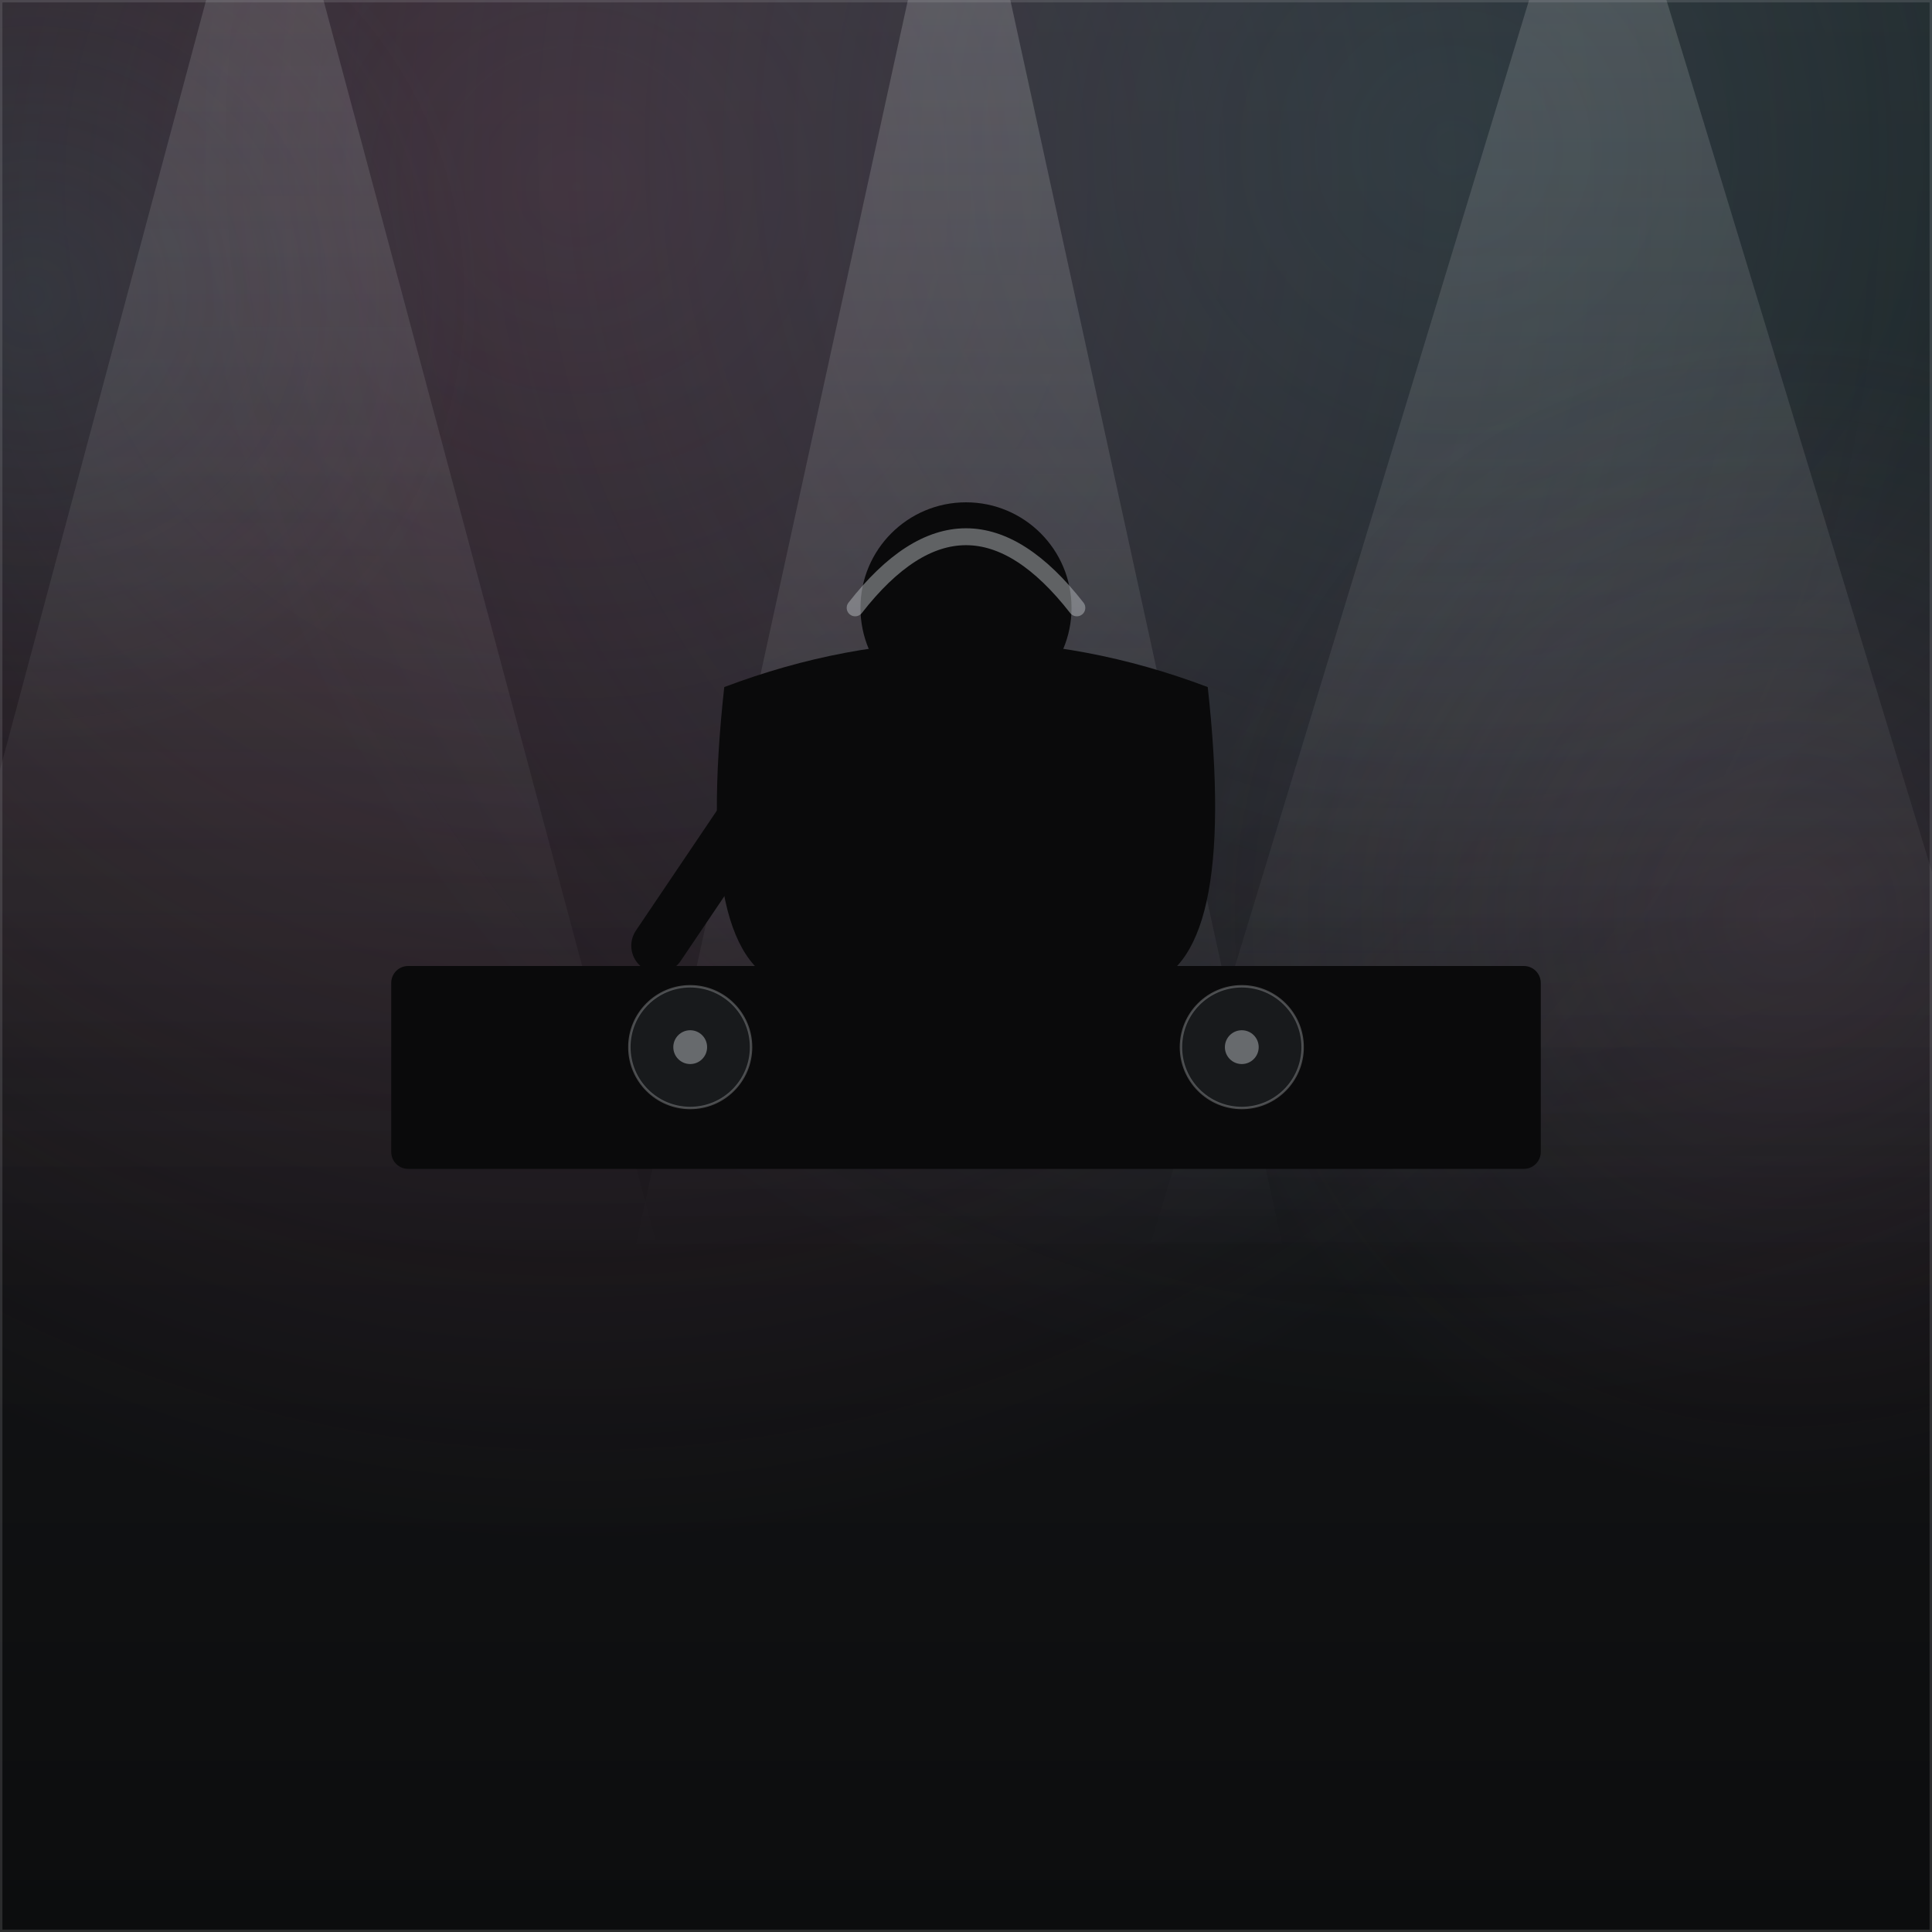
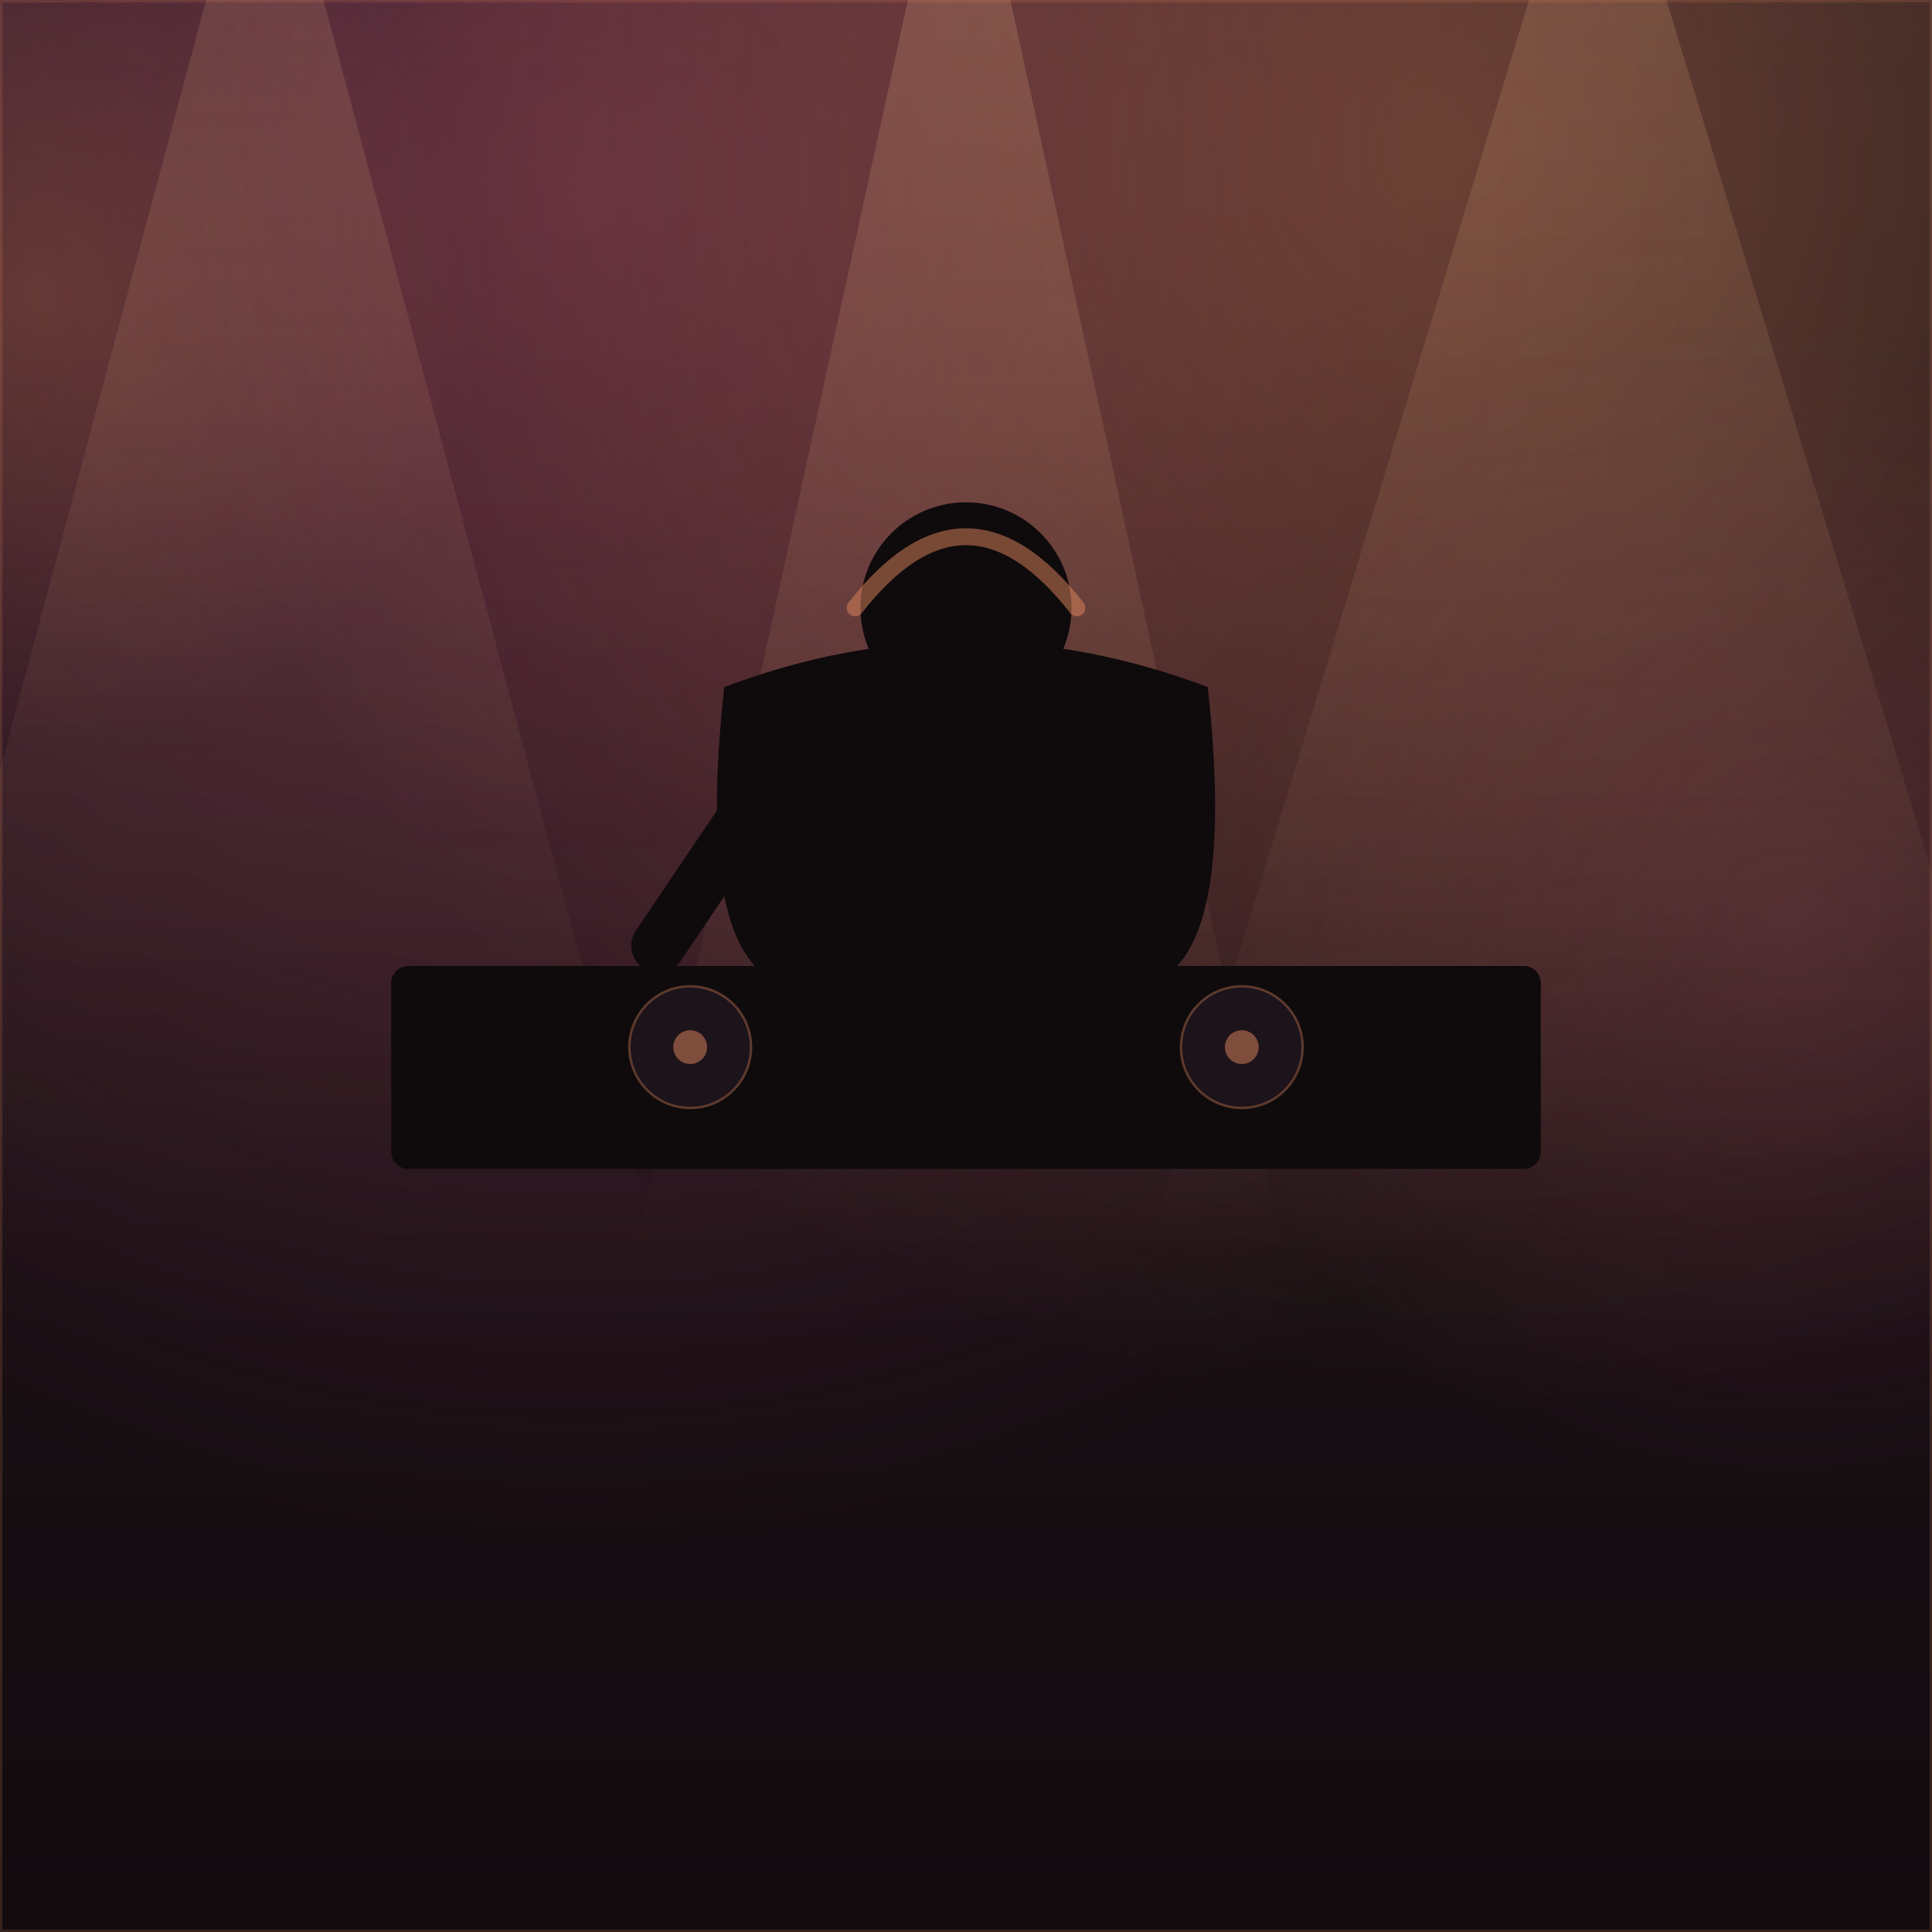
<svg xmlns="http://www.w3.org/2000/svg" viewBox="0 0 800 800" width="800" height="800">
  <defs>
    <filter id="soft">
      <feGaussianBlur stdDeviation="1.1" />
    </filter>
    <filter id="softer">
      <feGaussianBlur stdDeviation="2.4" />
    </filter>
    <radialGradient id="glowM" cx="30%" cy="10%" r="70%">
-       <stop offset="0%" stop-color="#7A4A63" stop-opacity="0.4" />
-       <stop offset="100%" stop-color="#7A4A63" stop-opacity="0" />
+       <stop offset="0%" stop-color="#B54A6E" stop-opacity="0.4" />
+       <stop offset="100%" stop-color="#B54A6E" stop-opacity="0" />
    </radialGradient>
    <radialGradient id="glowC" cx="75%" cy="8%" r="65%">
-       <stop offset="0%" stop-color="#3E6B72" stop-opacity="0.32" />
-       <stop offset="100%" stop-color="#3E6B72" stop-opacity="0" />
+       <stop offset="0%" stop-color="#D98B4A" stop-opacity="0.32" />
+       <stop offset="100%" stop-color="#D98B4A" stop-opacity="0" />
    </radialGradient>
    <linearGradient id="bg" x1="0%" y1="0%" x2="0%" y2="100%">
-       <stop offset="0%" stop-color="#1F2124" />
-       <stop offset="45%" stop-color="#151618" />
-       <stop offset="100%" stop-color="#0C0D0E" />
+       <stop offset="0%" stop-color="#241720" />
+       <stop offset="45%" stop-color="#1B1116" />
+       <stop offset="100%" stop-color="#120B0E" />
    </linearGradient>
  </defs>
  <rect width="800" height="800" fill="url(#bg)" />
  <rect width="800" height="800" fill="url(#glowM)" />
  <rect width="800" height="800" fill="url(#glowC)" />
  <defs>
    <radialGradient id="haze0739" cx="50%" cy="50%" r="50%">
-       <stop offset="0%" stop-color="#7A4A63" stop-opacity="0.22" />
-       <stop offset="100%" stop-color="#7A4A63" stop-opacity="0" />
+       <stop offset="0%" stop-color="#B54A6E" stop-opacity="0.22" />
+       <stop offset="100%" stop-color="#B54A6E" stop-opacity="0" />
    </radialGradient>
  </defs>
  <circle cx="739.9" cy="379.4" r="244.0" fill="url(#haze0739)" />
  <defs>
    <radialGradient id="haze113" cx="50%" cy="50%" r="50%">
-       <stop offset="0%" stop-color="#3E6B72" stop-opacity="0.22" />
-       <stop offset="100%" stop-color="#3E6B72" stop-opacity="0" />
+       <stop offset="0%" stop-color="#D98B4A" stop-opacity="0.22" />
+       <stop offset="100%" stop-color="#D98B4A" stop-opacity="0" />
    </radialGradient>
  </defs>
  <circle cx="13.7" cy="122.7" r="186.5" fill="url(#haze113)" />
  <defs>
    <linearGradient id="beam0109" x1="0" y1="0" x2="0" y2="1">
-       <stop offset="0%" stop-color="#E4E5E7" stop-opacity="0.16" />
-       <stop offset="100%" stop-color="#E4E5E7" stop-opacity="0" />
+       <stop offset="0%" stop-color="#F3B98C" stop-opacity="0.16" />
+       <stop offset="100%" stop-color="#F3B98C" stop-opacity="0" />
    </linearGradient>
  </defs>
  <polygon points="93.4,-30 125.9,-30 273.2,520.0 -53.9,520.0" fill="url(#beam0109)" />
  <defs>
    <linearGradient id="beam1397" x1="0" y1="0" x2="0" y2="1">
-       <stop offset="0%" stop-color="#E4E5E7" stop-opacity="0.21" />
-       <stop offset="100%" stop-color="#E4E5E7" stop-opacity="0" />
+       <stop offset="0%" stop-color="#F3B98C" stop-opacity="0.21" />
+       <stop offset="100%" stop-color="#F3B98C" stop-opacity="0" />
    </linearGradient>
  </defs>
  <polygon points="382.5,-30 411.8,-30 532.0,520.0 262.3,520.0" fill="url(#beam1397)" />
  <defs>
    <linearGradient id="beam2661" x1="0" y1="0" x2="0" y2="1">
-       <stop offset="0%" stop-color="#E4E5E7" stop-opacity="0.18" />
-       <stop offset="100%" stop-color="#E4E5E7" stop-opacity="0" />
+       <stop offset="0%" stop-color="#F3B98C" stop-opacity="0.18" />
+       <stop offset="100%" stop-color="#F3B98C" stop-opacity="0" />
    </linearGradient>
  </defs>
  <polygon points="642.3,-30 680.9,-30 848.4,520.0 474.9,520.0" fill="url(#beam2661)" />
-   <rect x="162.0" y="400.0" width="476.0" height="84.0" rx="7.0" fill="#0A0A0B" />
-   <circle cx="285.8" cy="433.6" r="25.2" fill="#1F2124" fill-opacity="0.7" stroke="#B7BABE" stroke-opacity="0.35" />
-   <circle cx="285.8" cy="433.6" r="7.0" fill="#B7BABE" fill-opacity="0.5" />
-   <circle cx="514.2" cy="433.6" r="25.2" fill="#1F2124" fill-opacity="0.7" stroke="#B7BABE" stroke-opacity="0.35" />
-   <circle cx="514.2" cy="433.6" r="7.0" fill="#B7BABE" fill-opacity="0.5" />
-   <path d="M299.9,284.5 Q287.2,400.0 327.2,408.4 L472.8,408.4 Q512.8,400.0 500.1,284.5 Q400.0,246.7 299.9,284.5 Z" fill="#0A0A0B" />
-   <circle cx="400.0" cy="251.7" r="43.7" fill="#0A0A0B" />
-   <path d="M354.1,251.7 Q400.0,192.8 445.9,251.7" stroke="#B7BABE" stroke-opacity="0.5" stroke-width="7.0" fill="none" stroke-linecap="round" />
-   <path d="M323.6,316.0 L272.6,391.6" stroke="#0A0A0B" stroke-width="22.4" stroke-linecap="round" />
-   <rect x="0.5" y="0.5" width="799" height="799" fill="none" stroke="#B7BABE" stroke-opacity="0.18" />
+   <rect x="162.0" y="400.0" width="476.0" height="84.0" rx="7.0" fill="#0F0A0C" />
+   <circle cx="285.8" cy="433.6" r="25.2" fill="#241720" fill-opacity="0.7" stroke="#E2895E" stroke-opacity="0.35" />
+   <circle cx="285.8" cy="433.6" r="7.0" fill="#E2895E" fill-opacity="0.5" />
+   <circle cx="514.2" cy="433.6" r="25.2" fill="#241720" fill-opacity="0.7" stroke="#E2895E" stroke-opacity="0.35" />
+   <circle cx="514.2" cy="433.6" r="7.0" fill="#E2895E" fill-opacity="0.5" />
+   <path d="M299.9,284.5 Q287.2,400.0 327.2,408.4 L472.8,408.4 Q512.8,400.0 500.1,284.5 Q400.0,246.7 299.9,284.5 Z" fill="#0F0A0C" />
+   <circle cx="400.0" cy="251.7" r="43.7" fill="#0F0A0C" />
+   <path d="M354.1,251.7 Q400.0,192.8 445.9,251.7" stroke="#E2895E" stroke-opacity="0.5" stroke-width="7.0" fill="none" stroke-linecap="round" />
+   <path d="M323.6,316.0 L272.6,391.6" stroke="#0F0A0C" stroke-width="22.4" stroke-linecap="round" />
+   <rect x="0.5" y="0.5" width="799" height="799" fill="none" stroke="#E2895E" stroke-opacity="0.18" />
</svg>
